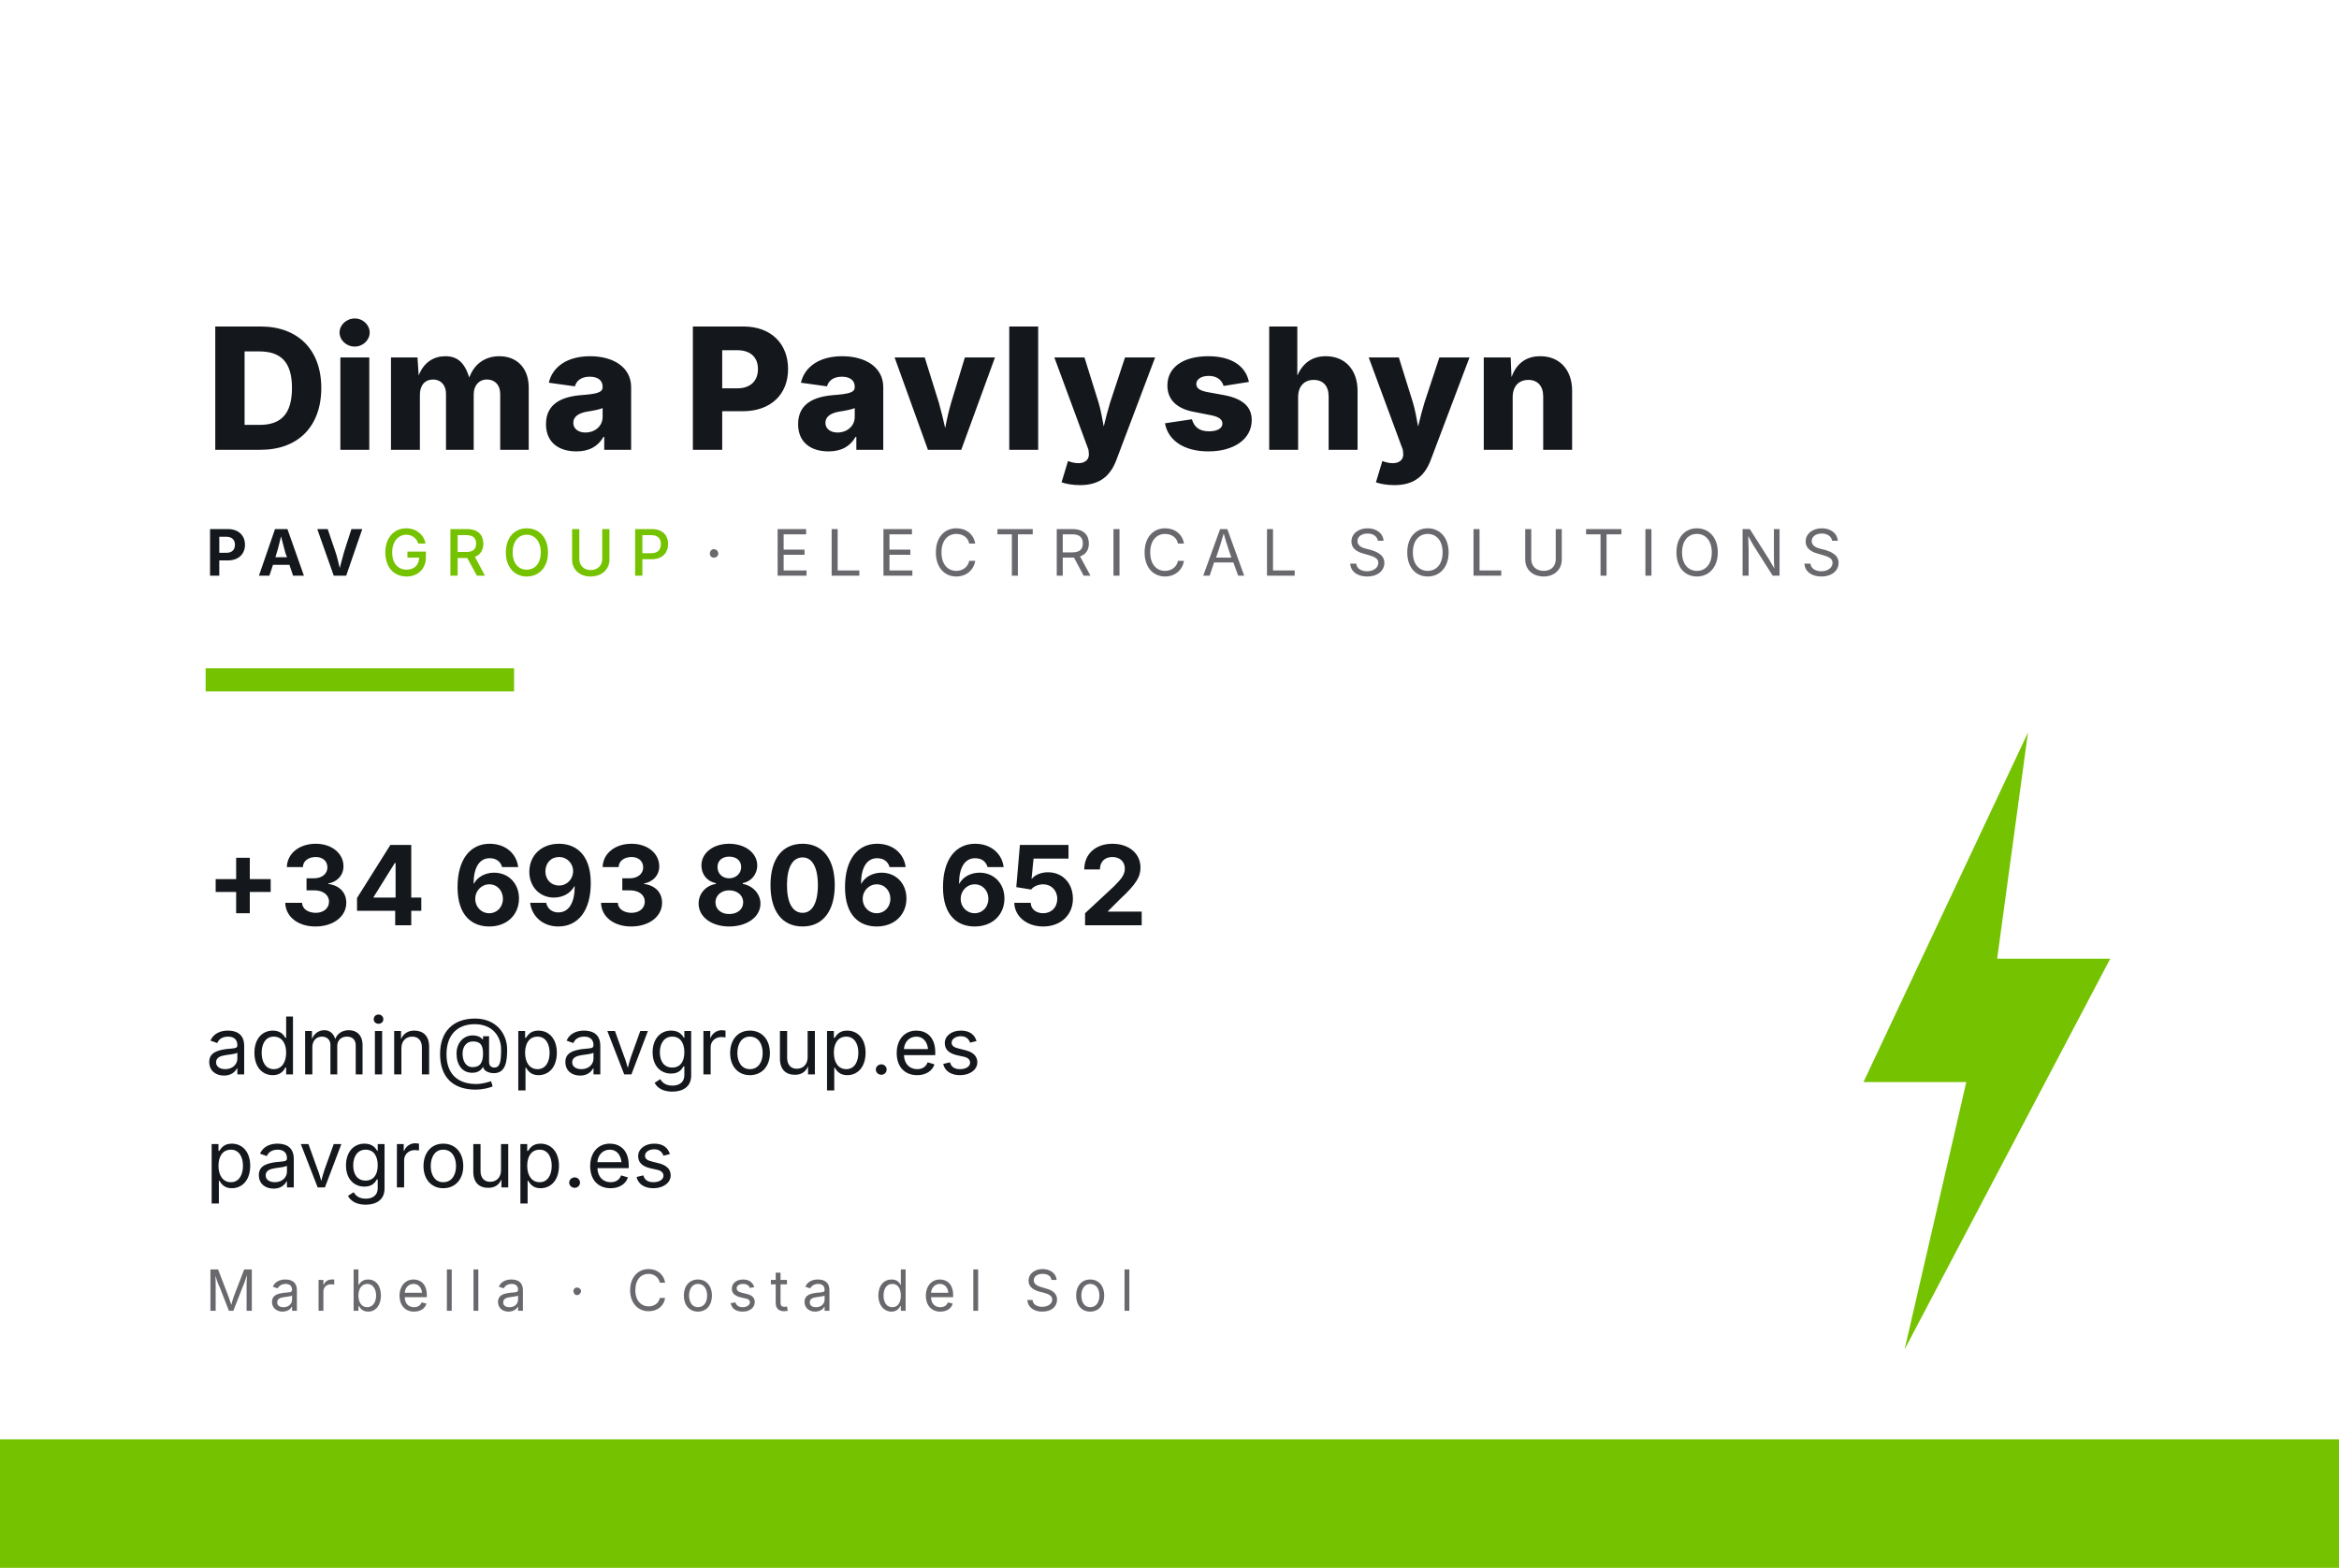
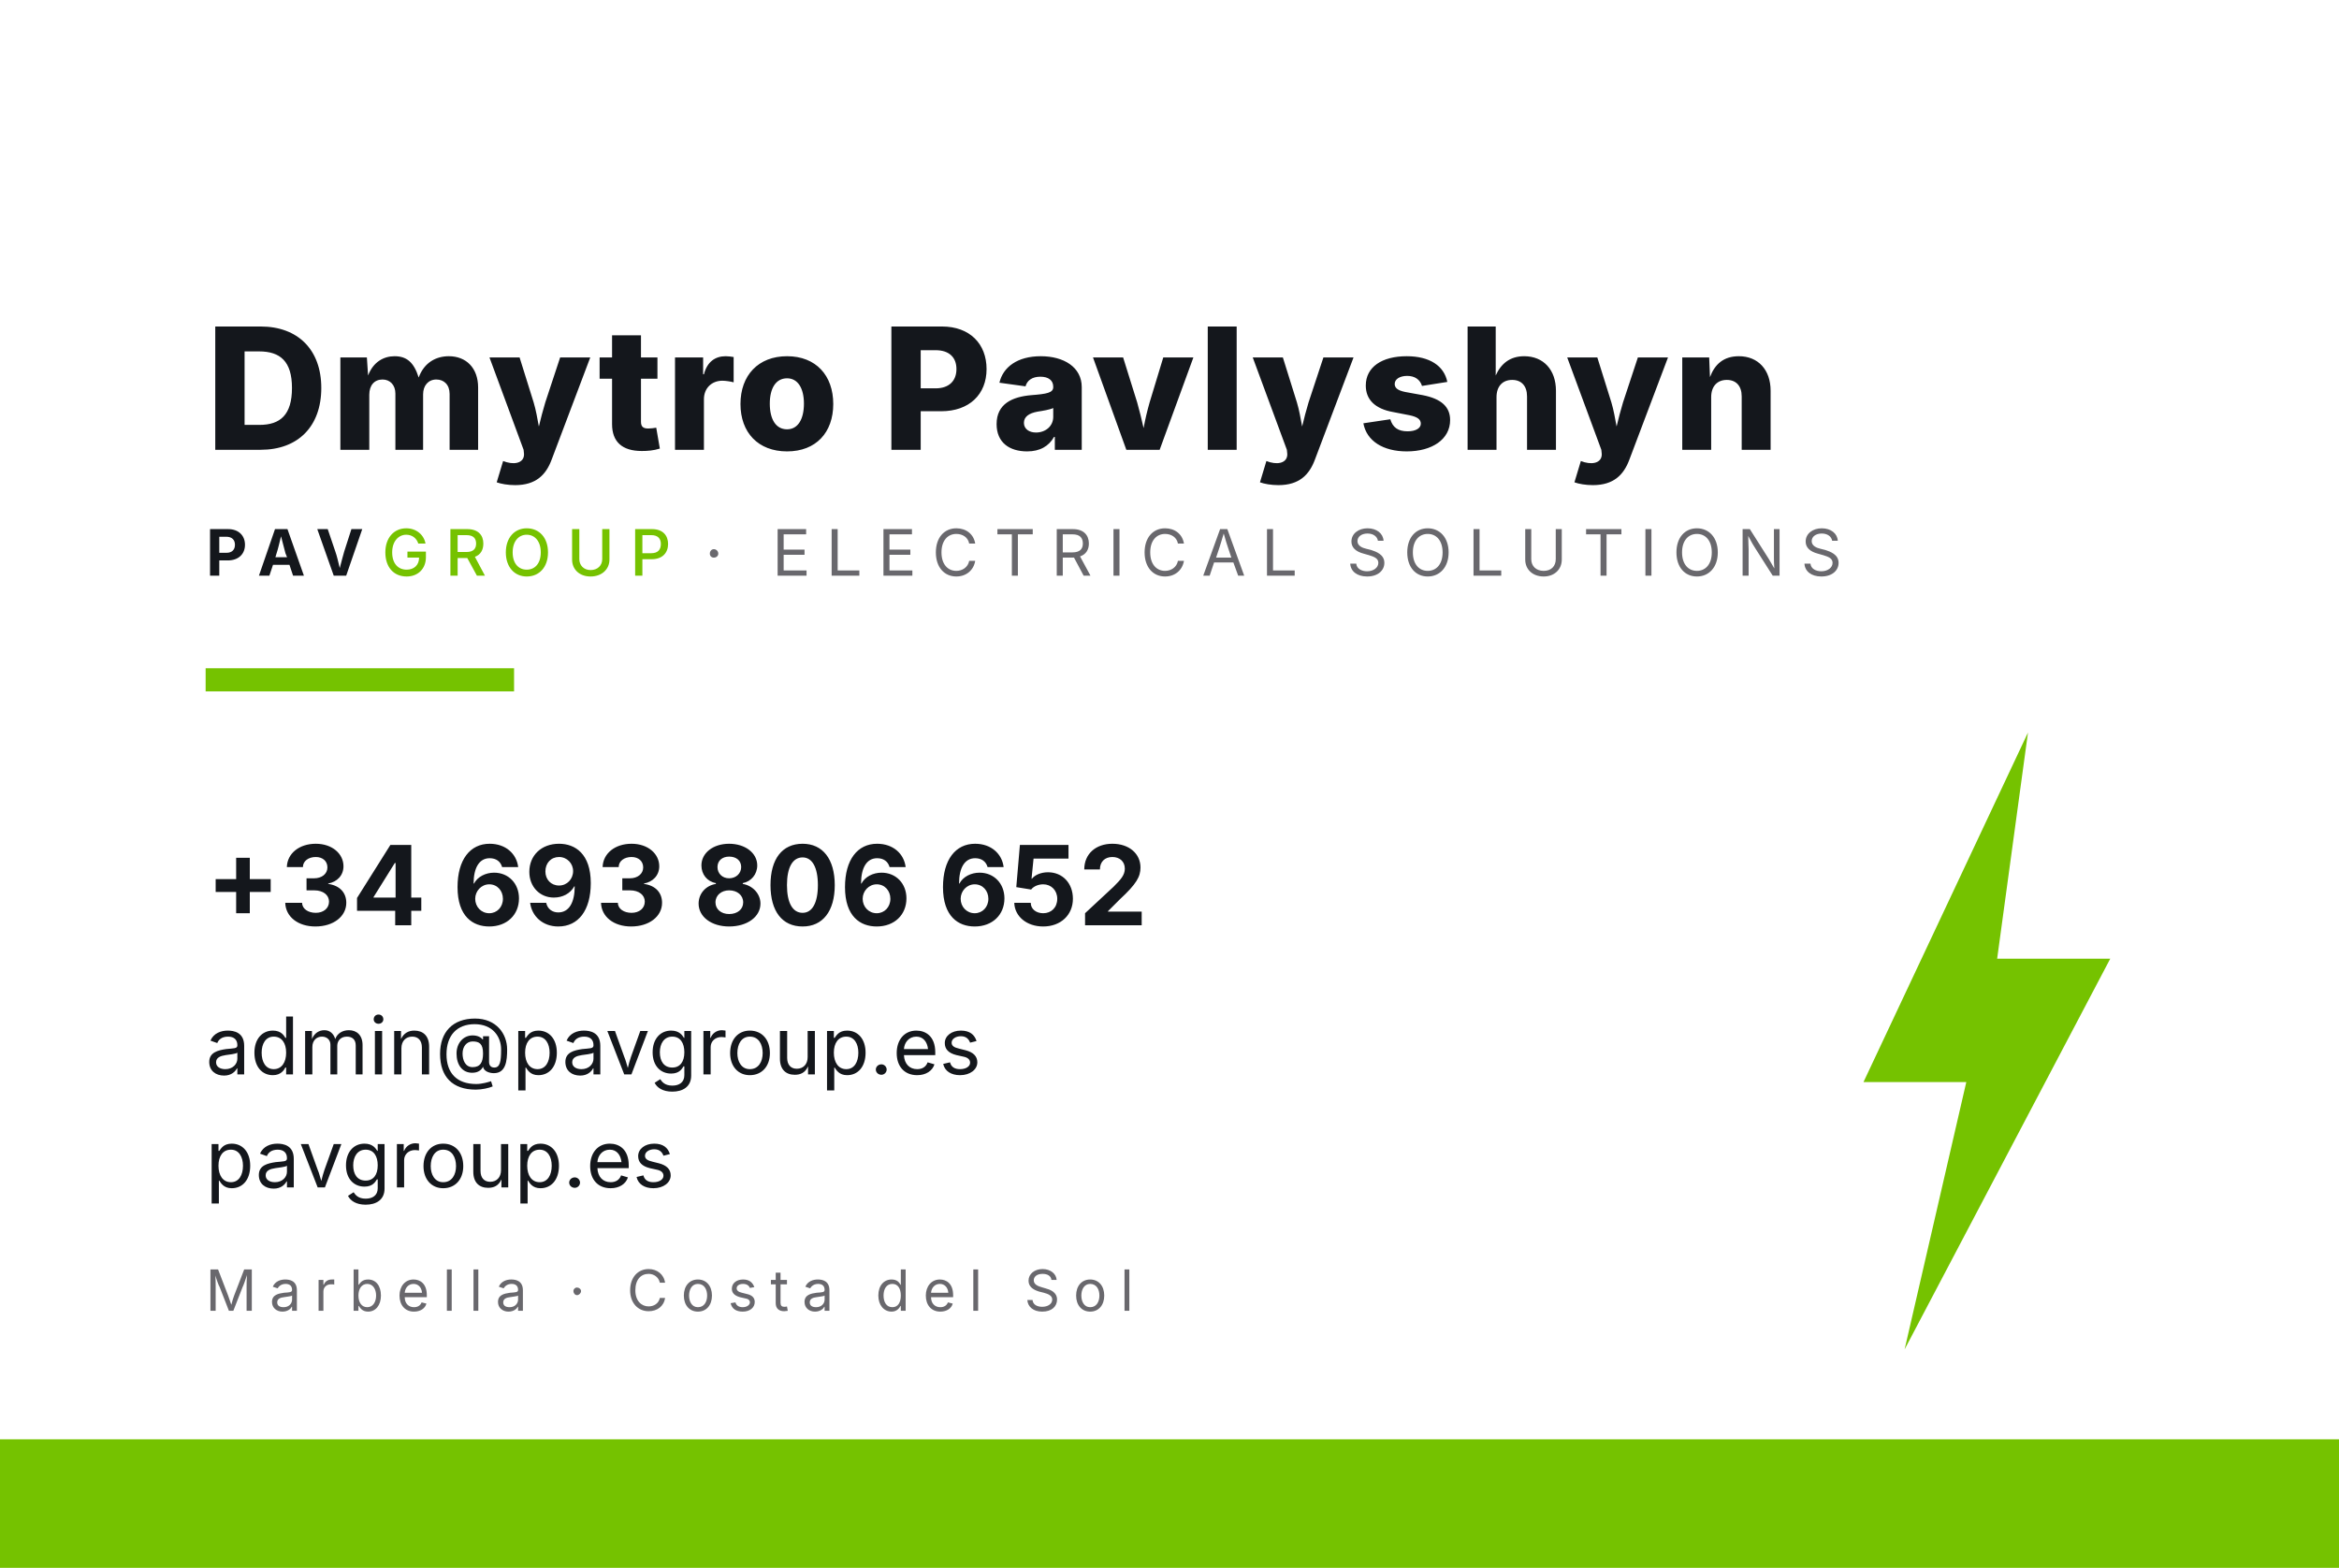
<svg xmlns="http://www.w3.org/2000/svg" width="91mm" height="61mm" viewBox="0 0 91 61">
  <g font-family="Inter, Arial, Helvetica, sans-serif">
    <rect width="91" height="61" fill="#FFFFFF" />
-     <text x="8" y="17.5" font-size="6.6" font-weight="800" fill="#14171C" letter-spacing="0.1">Dima Pavlyshyn</text>
+     <text x="8" y="17.5" font-size="6.6" font-weight="800" fill="#14171C" letter-spacing="0.1">Dmytro Pavlyshyn</text>
    <text x="8" y="22.4" font-size="2.5" fill="#69686D" letter-spacing="0.6">
      <tspan font-weight="700" fill="#14171C">PAV</tspan>
      <tspan fill="#75C200" font-weight="500">GROUP</tspan>  ·  ELECTRICAL SOLUTIONS</text>
    <rect x="8" y="26" width="12" height="0.9" fill="#75C200" />
    <text x="8" y="36" font-size="4.3" font-weight="700" fill="#14171C">+34 693 806 652</text>
    <text x="8" y="41.8" font-size="3.1" fill="#14171C">admin@pavgroup.es</text>
    <text x="8" y="46.2" font-size="3.1" fill="#14171C">pavgroup.es</text>
    <text x="8" y="51" font-size="2.2" fill="#69686D" letter-spacing="0.5">Marbella · Costa del Sol</text>
    <path transform="translate(70.1,28.5) scale(0.4)" d="M22 0 L6 34 L16 34 L10 60 L30 22 L19 22 Z" fill="#75C200" />
    <rect x="0" y="56" width="91" height="5" fill="#75C200" />
  </g>
</svg>
